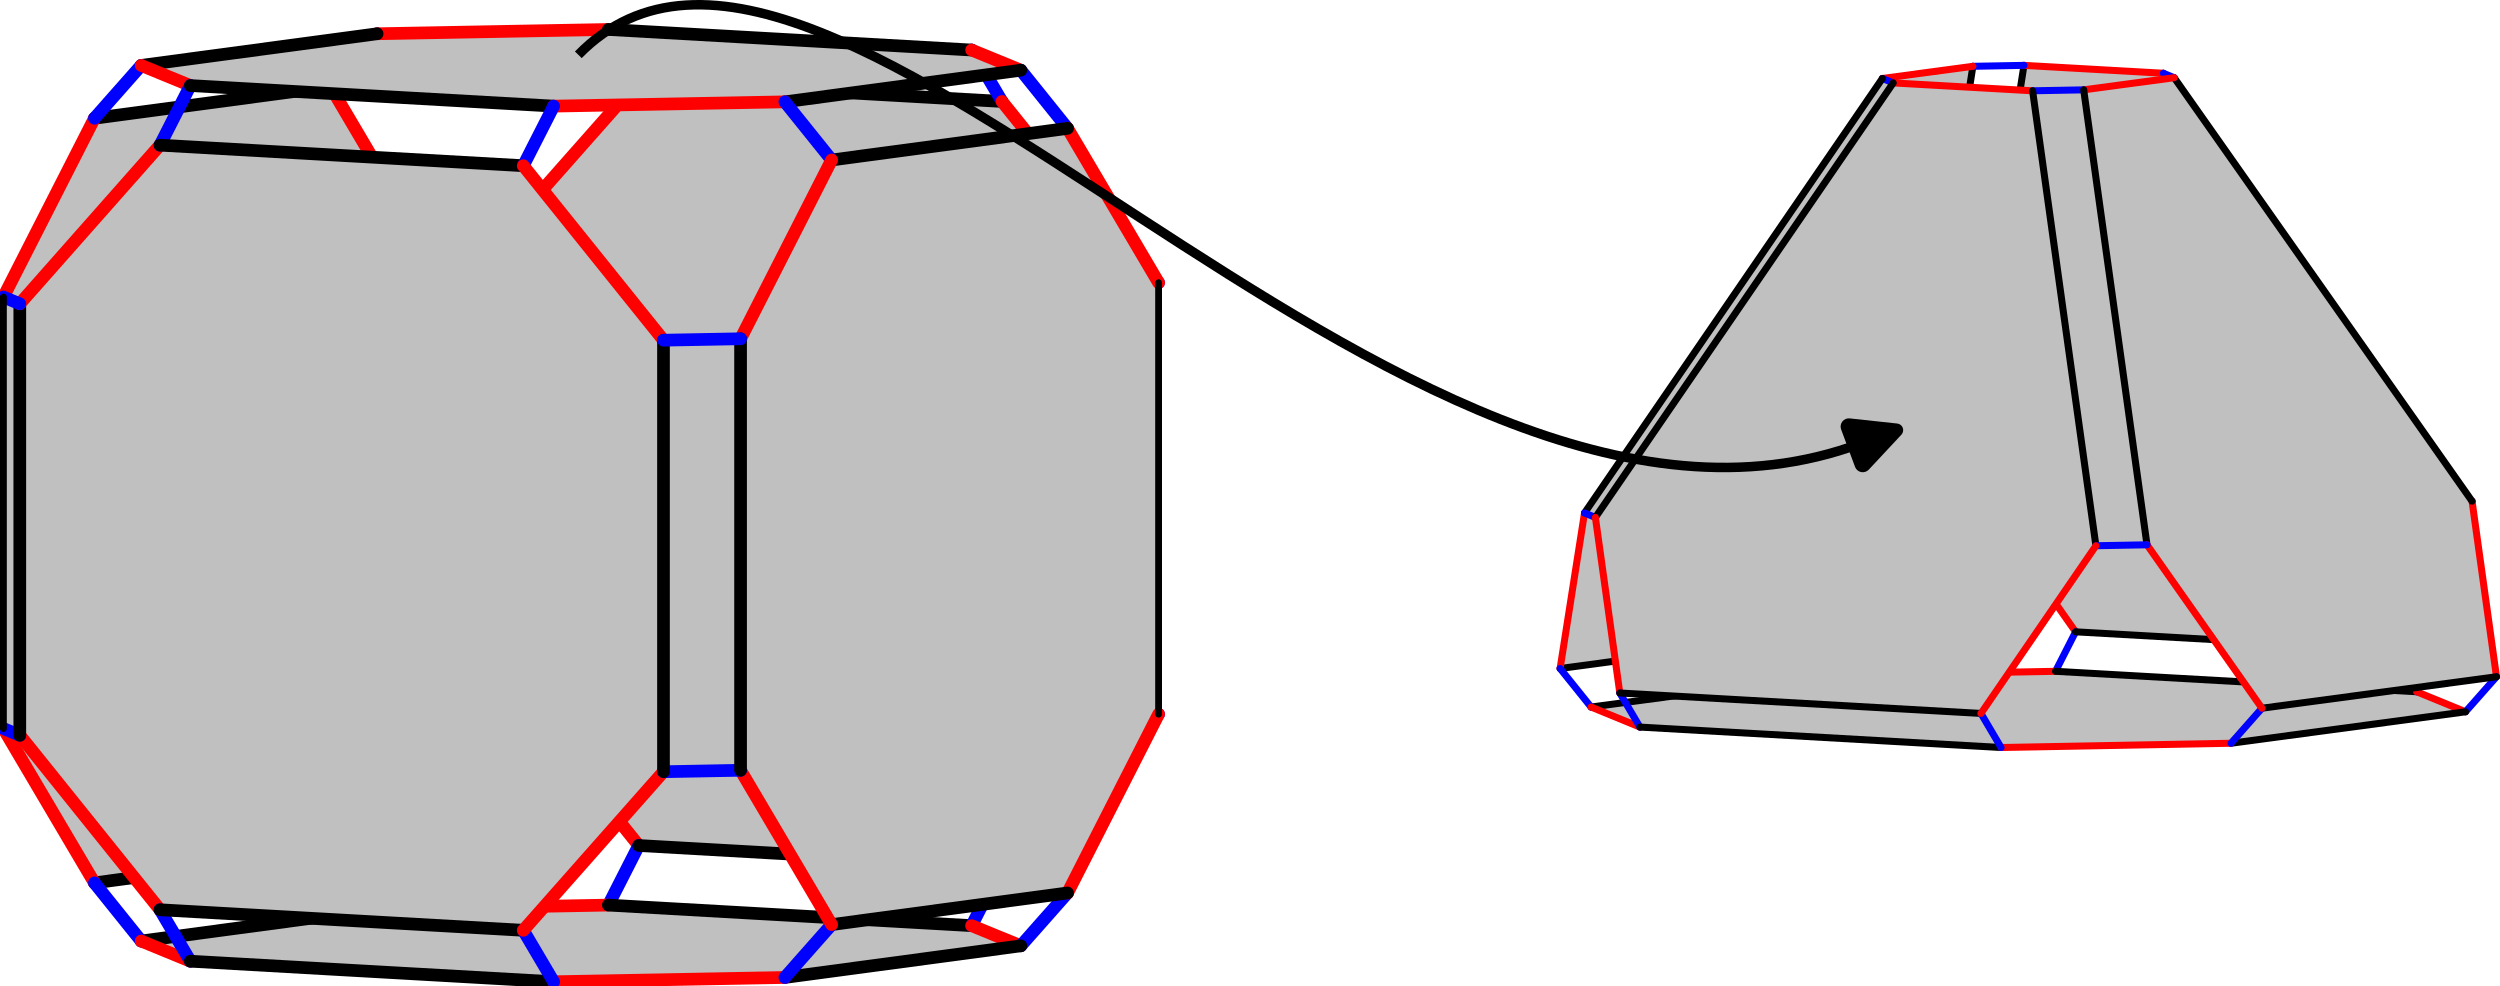
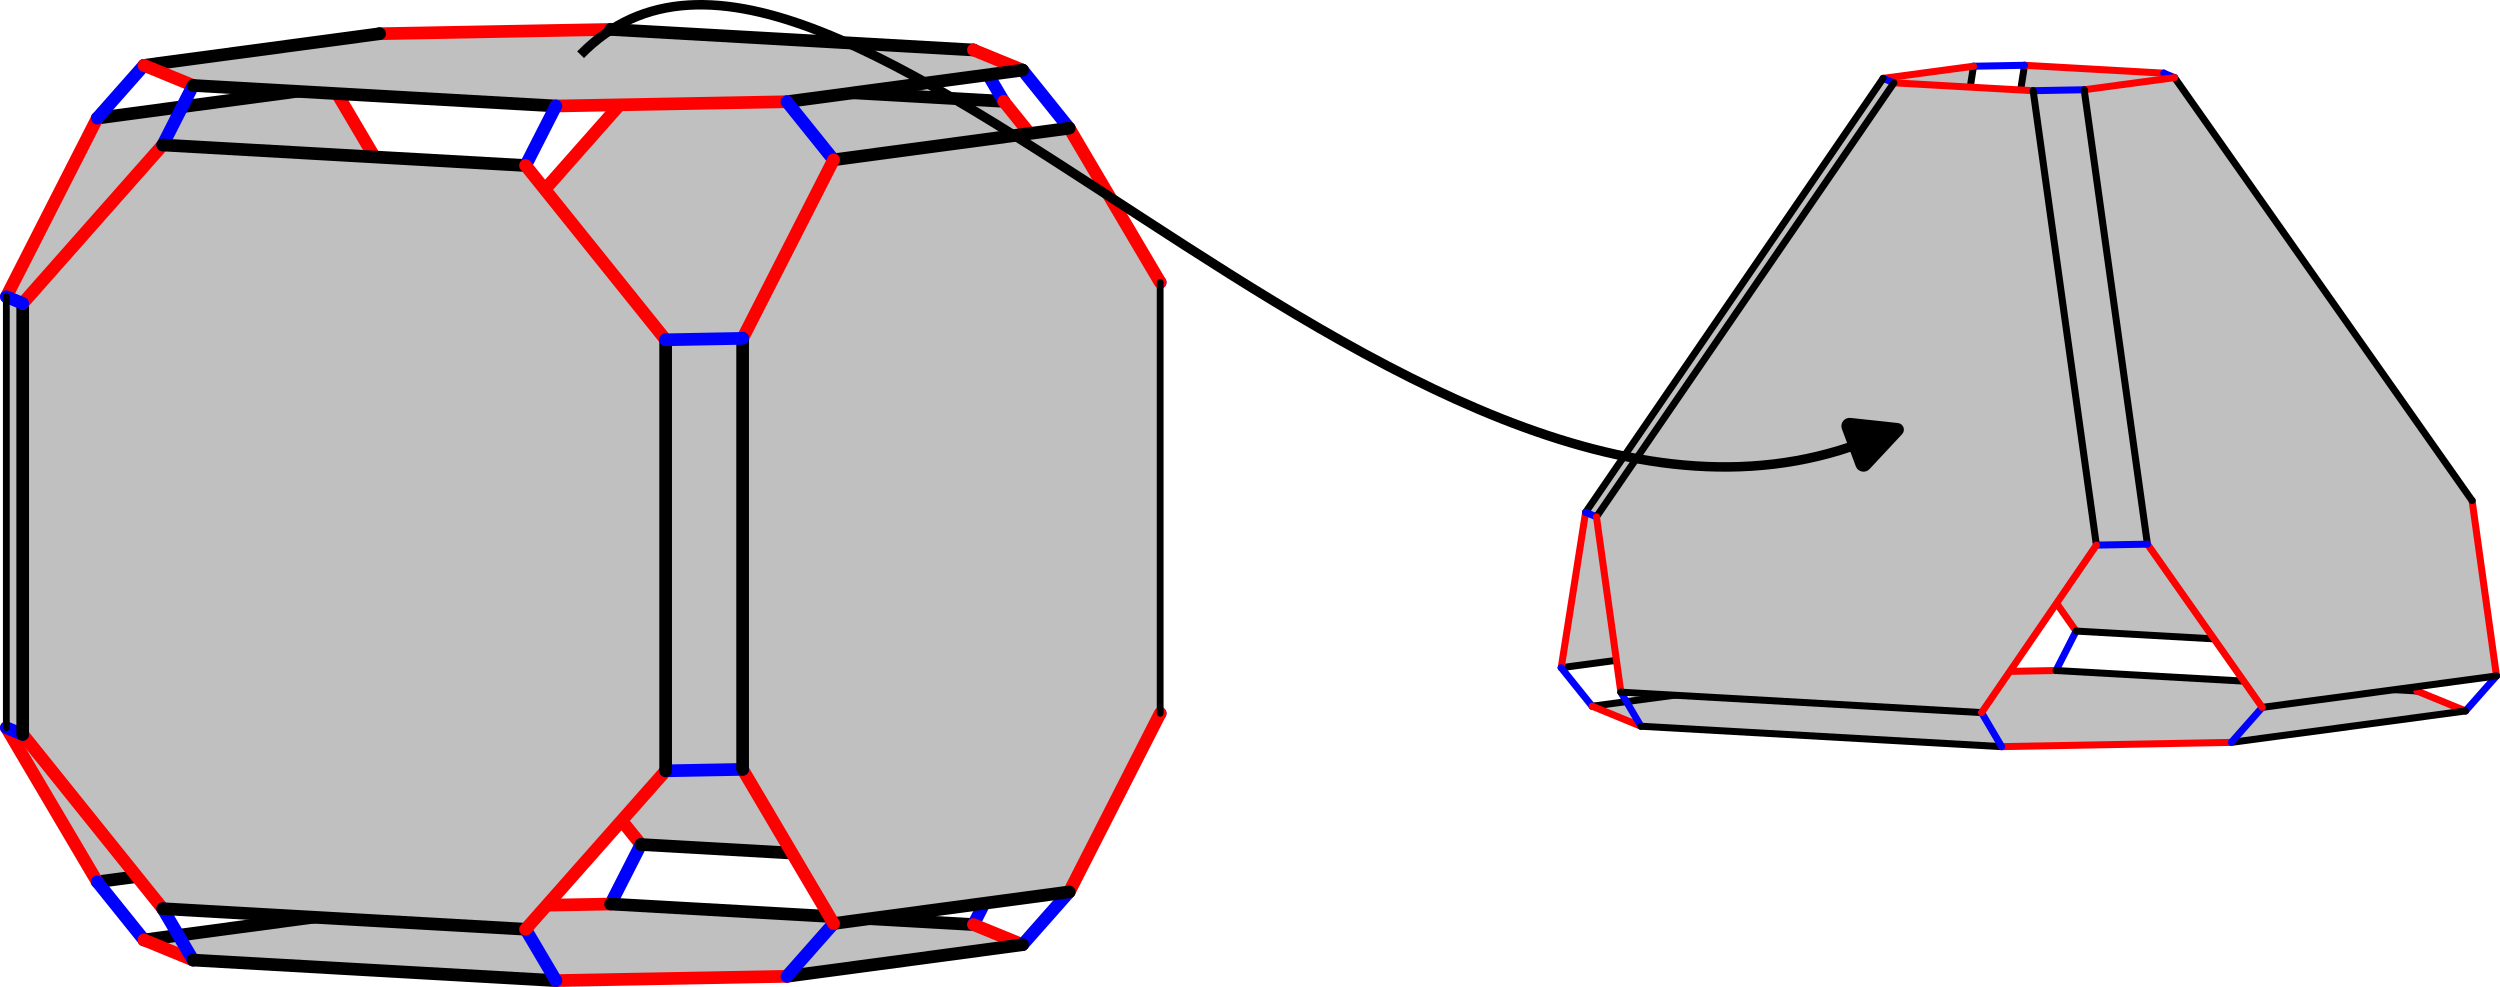
- <svg xmlns="http://www.w3.org/2000/svg" width="788.582" height="310.753" version="1.1" id="svg1" xml:space="preserve">
+ <svg xmlns="http://www.w3.org/2000/svg" width="789.507" height="311.678" version="1.1" id="svg1" xml:space="preserve">
  <defs id="defs1">
    <marker style="overflow:visible" id="RoundedArrow" refX="0" refY="0" orient="auto-start-reverse" markerWidth="1" markerHeight="1" viewBox="0 0 1 1" preserveAspectRatio="xMidYMid">
      <path transform="scale(0.7)" d="m -0.211,-4.106 6.422,3.211 a 1,1 90 0 1 0,1.789 L -0.211,4.106 A 1.236,1.236 31.717 0 1 -2,3 v -6 a 1.236,1.236 148.283 0 1 1.789,-1.106 z" style="fill:context-stroke;fill-rule:evenodd;stroke:none" id="path8" />
    </marker>
  </defs>
  <style id="style">
		.arc0 {
			fill:none;
			fill-rule:evenodd;
			stroke:black;
			stroke-width:4;
			stroke-linecap:round;
			stroke-linejoin:round;
			stroke-opacity:1;
		}
		.arc1 {
			fill:none;
			fill-rule:evenodd;
			stroke:red;
			stroke-width:4;
			stroke-linecap:round;
			stroke-linejoin:round;
			stroke-opacity:1;
		}
		.arc2 {
			fill:none;
			fill-rule:evenodd;
			stroke:blue;
			stroke-width:4;
			stroke-linecap:round;
			stroke-linejoin:round;
			stroke-opacity:1;
		}
		.arc3 {
			fill:none;
			fill-rule:evenodd;
			stroke:green;
			stroke-width:4;
			stroke-linecap:round;
			stroke-linejoin:round;
			stroke-opacity:1;
		}
		.topological-dart {
			fill:#000000;
			stroke:#000000;
			stroke-width:0;
			stroke-linecap:round;
			stroke-linejoin:round;
			stroke-dasharray:none;
			paint-order:markers fill stroke;
		}
	</style>
  <style id="style-5">
		.arc0 {
			fill:none;
			fill-rule:evenodd;
			stroke:black;
			stroke-width:4;
			stroke-linecap:round;
			stroke-linejoin:round;
			stroke-opacity:1;
		}
		.arc1 {
			fill:none;
			fill-rule:evenodd;
			stroke:red;
			stroke-width:4;
			stroke-linecap:round;
			stroke-linejoin:round;
			stroke-opacity:1;
		}
		.arc2 {
			fill:none;
			fill-rule:evenodd;
			stroke:blue;
			stroke-width:4;
			stroke-linecap:round;
			stroke-linejoin:round;
			stroke-opacity:1;
		}
		.arc3 {
			fill:none;
			fill-rule:evenodd;
			stroke:green;
			stroke-width:4;
			stroke-linecap:round;
			stroke-linejoin:round;
			stroke-opacity:1;
		}
		.topological-dart {
			fill:#000000;
			stroke:#000000;
			stroke-width:0;
			stroke-linecap:round;
			stroke-linejoin:round;
			stroke-dasharray:none;
			paint-order:markers fill stroke;
		}
	</style>
  <style id="style-8">
		.arc0 {
			fill:none;
			fill-rule:evenodd;
			stroke:black;
			stroke-width:4;
			stroke-linecap:round;
			stroke-linejoin:round;
			stroke-opacity:1;
		}
		.arc1 {
			fill:none;
			fill-rule:evenodd;
			stroke:red;
			stroke-width:4;
			stroke-linecap:round;
			stroke-linejoin:round;
			stroke-opacity:1;
		}
		.arc2 {
			fill:none;
			fill-rule:evenodd;
			stroke:blue;
			stroke-width:4;
			stroke-linecap:round;
			stroke-linejoin:round;
			stroke-opacity:1;
		}
		.arc3 {
			fill:none;
			fill-rule:evenodd;
			stroke:green;
			stroke-width:4;
			stroke-linecap:round;
			stroke-linejoin:round;
			stroke-opacity:1;
		}
		.topological-dart {
			fill:#000000;
			stroke:#000000;
			stroke-width:0;
			stroke-linecap:round;
			stroke-linejoin:round;
			stroke-dasharray:none;
			paint-order:markers fill stroke;
		}
	</style>
  <style id="style-6">
		.arc0 {
			fill:none;
			fill-rule:evenodd;
			stroke:black;
			stroke-width:4;
			stroke-linecap:round;
			stroke-linejoin:round;
			stroke-opacity:1;
		}
		.arc1 {
			fill:none;
			fill-rule:evenodd;
			stroke:red;
			stroke-width:4;
			stroke-linecap:round;
			stroke-linejoin:round;
			stroke-opacity:1;
		}
		.arc2 {
			fill:none;
			fill-rule:evenodd;
			stroke:blue;
			stroke-width:4;
			stroke-linecap:round;
			stroke-linejoin:round;
			stroke-opacity:1;
		}
		.arc3 {
			fill:none;
			fill-rule:evenodd;
			stroke:green;
			stroke-width:4;
			stroke-linecap:round;
			stroke-linejoin:round;
			stroke-opacity:1;
		}
		.topological-dart {
			fill:#000000;
			stroke:#000000;
			stroke-width:0;
			stroke-linecap:round;
			stroke-linejoin:round;
			stroke-dasharray:none;
			paint-order:markers fill stroke;
		}
	</style>
-   <polygon points="281.572,161.774 363.884,68.661 577.167,80.733 659.478,183.163 659.478,436.507 577.167,529.619 363.884,517.548 281.572,415.118 " id="face_35_36_41_40_39_38_33_34" style="fill:#c0c0c0;stroke:none" opacity="1" transform="matrix(0.5372854,0,0,0.5372854,5.962404,-11.37017)" />
-   <line class="arc1" id="link34_@1_33-4" x1="157.247" y1="211.666" x2="201.472" y2="266.701" />
-   <line class="arc2" id="link34_@2_29" x1="157.247" y1="211.666" x2="132.932" y2="212.117" />
-   <line class="arc0" id="link34_@0_35-3" x1="157.247" y1="211.666" x2="157.247" y2="75.549" />
-   <polygon points="236.318,162.612 182.864,72.015 44.356,90.604 -9.097,195.549 -9.097,448.893 44.356,539.49 182.864,520.901 236.318,415.956 " id="face_30_31_26_25_24_23_28_29" style="fill:#c0c0c0;stroke:none" opacity="1" transform="matrix(0.5372854,0,0,0.5372854,5.962404,-11.37017)" />
-   <line class="arc1" id="link29_@1_28" x1="132.932" y1="212.117" x2="104.213" y2="268.502" />
-   <line class="arc0" id="link29_@0_30-0" x1="132.932" y1="212.117" x2="132.932" y2="75.999" />
-   <line class="arc1" id="link35_@1_36" x1="157.247" y1="75.549" x2="201.472" y2="25.521" />
-   <line class="arc2" id="link35_@2_30" x1="157.247" y1="75.549" x2="132.932" y2="75.999" />
-   <line class="arc1" id="link30_@1_31" x1="132.932" y1="75.999" x2="104.213" y2="27.322" />
-   <line class="arc2" id="link33_@2_0" x1="201.472" y1="266.701" x2="191.899" y2="285.496" />
-   <line class="arc0" id="link33_@0_38-3" x1="201.472" y1="266.701" x2="316.066" y2="273.187" />
-   <polygon points="559.349,564.601 588.207,576.434 449.699,595.023 313.934,597.538 100.651,585.466 71.793,573.634 210.301,555.045 346.066,552.529 " id="face_7_6_5_4_3_2_1_0-0" style="fill:#c0c0c0;stroke:none" opacity="1" transform="matrix(0.5372854,0,0,0.5372854,5.962404,-11.37017)" />
-   <line class="arc1" id="link0_@1_1-9" x1="191.899" y1="285.496" x2="118.954" y2="286.847" />
-   <line class="arc0" id="link0_@0_7-2" x1="191.899" y1="285.496" x2="306.493" y2="291.982" />
-   <line class="arc2" id="link28_@2_1" x1="104.213" y1="268.502" x2="118.954" y2="286.847" />
-   <line class="arc0" id="link28_@0_23-5" x1="104.213" y1="268.502" x2="29.794" y2="278.49" />
-   <line class="arc2" id="link36_@2_37" x1="201.472" y1="25.521" x2="191.899" y2="9.295" />
-   <line class="arc0" id="link36_@0_41" x1="201.472" y1="25.521" x2="316.066" y2="32.007" />
-   <line class="arc0" id="link1_@0_2-4" x1="118.954" y1="286.847" x2="44.536" y2="296.835" />
-   <line class="arc0" id="link31_@0_26" x1="104.213" y1="27.322" x2="29.794" y2="37.31" />
-   <line class="arc2" id="link31_@2_32" x1="104.213" y1="27.322" x2="118.954" y2="10.646" />
-   <line class="arc2" id="link41_@2_42" x1="316.066" y1="32.007" x2="306.493" y2="15.781" />
-   <polygon points="559.349,50.534 588.207,62.367 449.699,80.956 313.934,83.471 100.651,71.399 71.793,59.566 210.301,40.977 346.066,38.462 " id="face_42_47_12_17_22_27_32_37" style="fill:#c0c0c0;stroke:none" opacity="1" transform="matrix(0.5372854,0,0,0.5372854,5.962404,-11.37017)" />
-   <line class="arc1" id="link37_@1_32" x1="191.899" y1="9.295" x2="118.954" y2="10.646" />
-   <line class="arc0" id="link37_@0_42" x1="191.899" y1="9.295" x2="306.493" y2="15.781" />
-   <line class="arc0" id="link32_@0_27" x1="118.954" y1="10.646" x2="44.536" y2="20.634" />
-   <line class="arc1" id="link38_@1_39-0" x1="316.066" y1="273.187" x2="360.291" y2="223.159" />
-   <line class="arc2" id="link38_@2_7" x1="316.066" y1="273.187" x2="306.493" y2="291.982" />
-   <line class="arc1" id="link7_@1_6-5" x1="306.493" y1="291.982" x2="321.997" y2="298.339" />
-   <line class="arc1" id="link41_@1_40" x1="316.066" y1="32.007" x2="360.291" y2="87.041" />
-   <line class="arc2" id="link39_@2_44-9" x1="360.291" y1="223.159" x2="365.459" y2="225.278" />
-   <line class="arc0" id="link39_@0_40" x1="360.291" y1="223.159" x2="360.291" y2="87.041" />
-   <line class="arc1" id="link42_@1_47" x1="306.493" y1="15.781" x2="321.997" y2="22.139" />
-   <line class="arc2" id="link40_@2_45-4" x1="360.291" y1="87.041" x2="365.459" y2="89.16" />
-   <line class="arc1" id="link23_@1_24-6" x1="29.794" y1="278.49" x2="1.075" y2="229.813" />
-   <line class="arc2" id="link23_@2_2" x1="29.794" y1="278.49" x2="44.536" y2="296.835" />
-   <line class="arc1" id="link2_@1_3-9" x1="44.536" y1="296.835" x2="60.041" y2="303.192" />
-   <line class="arc1" id="link26_@1_25" x1="29.794" y1="37.31" x2="1.075" y2="93.696" />
-   <line class="arc2" id="link26_@2_27" x1="29.794" y1="37.31" x2="44.536" y2="20.634" />
-   <line class="arc2" id="link6_@2_43" x1="321.997" y1="298.339" x2="336.739" y2="281.663" />
-   <line class="arc0" id="link6_@0_5-2" x1="321.997" y1="298.339" x2="247.579" y2="308.327" />
-   <line class="arc1" id="link27_@1_22" x1="44.536" y1="20.634" x2="60.041" y2="26.991" />
-   <polygon points="477.136,563.985 423.683,473.388 423.683,220.044 477.136,115.099 615.644,96.51 669.097,187.108 669.097,440.451 615.644,545.396 " id="face_8_9_10_11_46_45_44_43" style="fill:#c0c0c0;stroke:none" opacity="1" transform="matrix(0.5372854,0,0,0.5372854,5.962404,-11.37017)" />
-   <line class="arc1" id="link43_@1_44" x1="336.739" y1="281.663" x2="365.459" y2="225.278" />
-   <line class="arc0" id="link43_@0_8-2" x1="336.739" y1="281.663" x2="262.321" y2="291.651" />
-   <line class="arc2" id="link47_@2_46" x1="321.997" y1="22.139" x2="336.739" y2="40.483" />
-   <line class="arc0" id="link47_@0_12" x1="321.997" y1="22.139" x2="247.579" y2="32.126" />
-   <line class="arc1" id="link46_@1_45" x1="336.739" y1="40.483" x2="365.459" y2="89.16" />
-   <line class="arc0" id="link46_@0_11" x1="336.739" y1="40.483" x2="262.321" y2="50.471" />
-   <polygon points="0.522,199.493 82.833,106.381 296.117,118.452 378.428,220.883 378.428,474.226 296.117,567.339 82.833,555.267 0.522,452.837 " id="face_20_21_16_15_14_13_18_19" style="fill:#c0c0c0;stroke:none" opacity="1" transform="matrix(0.5372854,0,0,0.5372854,5.962404,-11.37017)" />
-   <line class="arc1" id="link19_@1_18-4" x1="6.243" y1="231.932" x2="50.467" y2="286.967" />
-   <line class="arc2" id="link19_@2_24" x1="6.243" y1="231.932" x2="1.075" y2="229.813" />
-   <line class="arc0" id="link19_@0_20-7" x1="6.243" y1="231.932" x2="6.243" y2="95.815" />
-   <line class="arc2" id="link3_@2_18" x1="60.041" y1="303.192" x2="50.467" y2="286.967" />
-   <line class="arc0" id="link3_@0_4-7" x1="60.041" y1="303.192" x2="174.635" y2="309.678" />
-   <line class="arc1" id="link20_@1_21" x1="6.243" y1="95.815" x2="50.467" y2="45.787" />
-   <line class="arc2" id="link20_@2_25" x1="6.243" y1="95.815" x2="1.075" y2="93.696" />
-   <line class="arc0" id="link18_@0_13-5" x1="50.467" y1="286.967" x2="165.062" y2="293.453" />
-   <line class="arc2" id="link22_@2_21" x1="60.041" y1="26.991" x2="50.467" y2="45.787" />
-   <line class="arc0" id="link22_@0_17" x1="60.041" y1="26.991" x2="174.635" y2="33.477" />
-   <line class="arc0" id="link21_@0_16" x1="50.467" y1="45.787" x2="165.062" y2="52.273" />
-   <line class="arc1" id="link5_@1_4-4" x1="247.579" y1="308.327" x2="174.635" y2="309.678" />
-   <line class="arc2" id="link5_@2_8" x1="247.579" y1="308.327" x2="262.321" y2="291.651" />
-   <line class="arc1" id="link8_@1_9" x1="262.321" y1="291.651" x2="233.601" y2="242.974" />
-   <line class="arc2" id="link4_@2_13" x1="174.635" y1="309.678" x2="165.062" y2="293.453" />
-   <line class="arc1" id="link12_@1_17" x1="247.579" y1="32.126" x2="174.635" y2="33.477" />
-   <line class="arc2" id="link12_@2_11" x1="247.579" y1="32.126" x2="262.321" y2="50.471" />
-   <line class="arc1" id="link13_@1_14-8" x1="165.062" y1="293.453" x2="209.286" y2="243.425" />
-   <line class="arc1" id="link11_@1_10" x1="262.321" y1="50.471" x2="233.601" y2="106.856" />
-   <line class="arc2" id="link17_@2_16" x1="174.635" y1="33.477" x2="165.062" y2="52.273" />
-   <line class="arc1" id="link16_@1_15" x1="165.062" y1="52.273" x2="209.286" y2="107.307" />
-   <line class="arc2" id="link9_@2_14" x1="233.601" y1="242.974" x2="209.286" y2="243.425" />
-   <line class="arc0" id="link9_@0_10" x1="233.601" y1="242.974" x2="233.601" y2="106.856" />
-   <line class="arc0" id="link9_@0_10-9" x1="365.459" y1="225.278" x2="365.459" y2="89.16" style="fill:none;fill-rule:evenodd;stroke:#000000;stroke-width:2.149;stroke-linecap:round;stroke-linejoin:round;stroke-opacity:1" />
-   <line class="arc0" id="link14_@0_15" x1="209.286" y1="243.425" x2="209.286" y2="107.307" />
-   <line class="arc2" id="link10_@2_15" x1="233.601" y1="106.856" x2="209.286" y2="107.307" />
-   <line class="arc0" id="link9_@0_10-0" x1="1.075" y1="229.813" x2="1.075" y2="93.696" style="fill:none;fill-rule:evenodd;stroke:#000000;stroke-width:2.149;stroke-linecap:round;stroke-linejoin:round;stroke-opacity:1" />
-   <g id="g8" transform="matrix(0.9815196,0,0,0.9815196,440.9861,221.4553)">
+   <polygon points="363.884,517.548 281.572,415.118 281.572,161.774 363.884,68.661 577.167,80.733 659.478,183.163 659.478,436.507 577.167,529.619 " id="face_35_36_41_40_39_38_33_34" style="fill:#c0c0c0;stroke:none" opacity="1" transform="matrix(0.5372854,0,0,0.5372854,6.887833,-11.37017)" />
+   <line class="arc1" id="link34_@1_33-4" x1="158.173" y1="211.666" x2="202.397" y2="266.701" />
+   <line class="arc2" id="link34_@2_29" x1="158.173" y1="211.666" x2="133.858" y2="212.117" />
+   <line class="arc0" id="link34_@0_35-3" x1="158.173" y1="211.666" x2="158.173" y2="75.549" />
+   <polygon points="182.864,520.901 236.318,415.956 236.318,162.612 182.864,72.015 44.356,90.604 -9.097,195.549 -9.097,448.893 44.356,539.49 " id="face_30_31_26_25_24_23_28_29" style="fill:#c0c0c0;stroke:none" opacity="1" transform="matrix(0.5372854,0,0,0.5372854,6.887833,-11.37017)" />
+   <line class="arc1" id="link29_@1_28" x1="133.858" y1="212.117" x2="105.138" y2="268.502" />
+   <line class="arc0" id="link29_@0_30-0" x1="133.858" y1="212.117" x2="133.858" y2="75.999" />
+   <line class="arc1" id="link35_@1_36" x1="158.173" y1="75.549" x2="202.397" y2="25.521" />
+   <line class="arc2" id="link35_@2_30" x1="158.173" y1="75.549" x2="133.858" y2="75.999" />
+   <line class="arc1" id="link30_@1_31" x1="133.858" y1="75.999" x2="105.138" y2="27.322" />
+   <line class="arc2" id="link33_@2_0" x1="202.397" y1="266.701" x2="192.824" y2="285.496" />
+   <line class="arc0" id="link33_@0_38-3" x1="202.397" y1="266.701" x2="316.991" y2="273.187" />
+   <polygon points="210.301,555.045 346.066,552.529 559.349,564.601 588.207,576.434 449.699,595.023 313.934,597.538 100.651,585.466 71.793,573.634 " id="face_7_6_5_4_3_2_1_0-0" style="fill:#c0c0c0;stroke:none" opacity="1" transform="matrix(0.5372854,0,0,0.5372854,6.887833,-11.37017)" />
+   <line class="arc1" id="link0_@1_1-9" x1="192.824" y1="285.496" x2="119.88" y2="286.847" />
+   <line class="arc0" id="link0_@0_7-2" x1="192.824" y1="285.496" x2="307.418" y2="291.982" />
+   <line class="arc2" id="link28_@2_1" x1="105.138" y1="268.502" x2="119.88" y2="286.847" />
+   <line class="arc0" id="link28_@0_23-5" x1="105.138" y1="268.502" x2="30.72" y2="278.49" />
+   <line class="arc2" id="link36_@2_37" x1="202.397" y1="25.521" x2="192.824" y2="9.295" />
+   <line class="arc0" id="link36_@0_41" x1="202.397" y1="25.521" x2="316.991" y2="32.007" />
+   <line class="arc0" id="link1_@0_2-4" x1="119.88" y1="286.847" x2="45.461" y2="296.835" />
+   <line class="arc0" id="link31_@0_26" x1="105.138" y1="27.322" x2="30.72" y2="37.31" />
+   <line class="arc2" id="link31_@2_32" x1="105.138" y1="27.322" x2="119.88" y2="10.646" />
+   <line class="arc2" id="link41_@2_42" x1="316.991" y1="32.007" x2="307.418" y2="15.781" />
+   <polygon points="210.301,40.977 346.066,38.462 559.349,50.534 588.207,62.367 449.699,80.956 313.934,83.471 100.651,71.399 71.793,59.566 " id="face_42_47_12_17_22_27_32_37" style="fill:#c0c0c0;stroke:none" opacity="1" transform="matrix(0.5372854,0,0,0.5372854,6.887833,-11.37017)" />
+   <line class="arc1" id="link37_@1_32" x1="192.824" y1="9.295" x2="119.88" y2="10.646" />
+   <line class="arc0" id="link37_@0_42" x1="192.824" y1="9.295" x2="307.418" y2="15.781" />
+   <line class="arc0" id="link32_@0_27" x1="119.88" y1="10.646" x2="45.461" y2="20.634" />
+   <line class="arc1" id="link38_@1_39-0" x1="316.991" y1="273.187" x2="361.216" y2="223.159" />
+   <line class="arc2" id="link38_@2_7" x1="316.991" y1="273.187" x2="307.418" y2="291.982" />
+   <line class="arc1" id="link7_@1_6-5" x1="307.418" y1="291.982" x2="322.923" y2="298.339" />
+   <line class="arc1" id="link41_@1_40" x1="316.991" y1="32.007" x2="361.216" y2="87.041" />
+   <line class="arc2" id="link39_@2_44-9" x1="361.216" y1="223.159" x2="366.384" y2="225.278" />
+   <line class="arc0" id="link39_@0_40" x1="361.216" y1="223.159" x2="361.216" y2="87.041" />
+   <line class="arc1" id="link42_@1_47" x1="307.418" y1="15.781" x2="322.923" y2="22.139" />
+   <line class="arc2" id="link40_@2_45-4" x1="361.216" y1="87.041" x2="366.384" y2="89.16" />
+   <line class="arc1" id="link23_@1_24-6" x1="30.72" y1="278.49" x2="2" y2="229.813" />
+   <line class="arc2" id="link23_@2_2" x1="30.72" y1="278.49" x2="45.461" y2="296.835" />
+   <line class="arc1" id="link2_@1_3-9" x1="45.461" y1="296.835" x2="60.966" y2="303.192" />
+   <line class="arc1" id="link26_@1_25" x1="30.72" y1="37.31" x2="2" y2="93.696" />
+   <line class="arc2" id="link26_@2_27" x1="30.72" y1="37.31" x2="45.461" y2="20.634" />
+   <line class="arc2" id="link6_@2_43" x1="322.923" y1="298.339" x2="337.664" y2="281.663" />
+   <line class="arc0" id="link6_@0_5-2" x1="322.923" y1="298.339" x2="248.505" y2="308.327" />
+   <line class="arc1" id="link27_@1_22" x1="45.461" y1="20.634" x2="60.966" y2="26.991" />
+   <polygon points="669.097,440.451 615.644,545.396 477.136,563.985 423.683,473.388 423.683,220.044 477.136,115.099 615.644,96.51 669.097,187.108 " id="face_8_9_10_11_46_45_44_43" style="fill:#c0c0c0;stroke:none" opacity="1" transform="matrix(0.5372854,0,0,0.5372854,6.887833,-11.37017)" />
+   <line class="arc1" id="link43_@1_44" x1="337.664" y1="281.663" x2="366.384" y2="225.278" />
+   <line class="arc0" id="link43_@0_8-2" x1="337.664" y1="281.663" x2="263.246" y2="291.651" />
+   <line class="arc2" id="link47_@2_46" x1="322.923" y1="22.139" x2="337.664" y2="40.483" />
+   <line class="arc0" id="link47_@0_12" x1="322.923" y1="22.139" x2="248.505" y2="32.126" />
+   <line class="arc1" id="link46_@1_45" x1="337.664" y1="40.483" x2="366.384" y2="89.16" />
+   <line class="arc0" id="link46_@0_11" x1="337.664" y1="40.483" x2="263.246" y2="50.471" />
+   <polygon points="82.833,555.267 0.522,452.837 0.522,199.493 82.833,106.381 296.117,118.452 378.428,220.883 378.428,474.226 296.117,567.339 " id="face_20_21_16_15_14_13_18_19" style="fill:#c0c0c0;stroke:none" opacity="1" transform="matrix(0.5372854,0,0,0.5372854,6.887833,-11.37017)" />
+   <line class="arc1" id="link19_@1_18-4" x1="7.168" y1="231.932" x2="51.393" y2="286.967" />
+   <line class="arc2" id="link19_@2_24" x1="7.168" y1="231.932" x2="2" y2="229.813" />
+   <line class="arc0" id="link19_@0_20-7" x1="7.168" y1="231.932" x2="7.168" y2="95.815" />
+   <line class="arc2" id="link3_@2_18" x1="60.966" y1="303.192" x2="51.393" y2="286.967" />
+   <line class="arc0" id="link3_@0_4-7" x1="60.966" y1="303.192" x2="175.56" y2="309.678" />
+   <line class="arc1" id="link20_@1_21" x1="7.168" y1="95.815" x2="51.393" y2="45.787" />
+   <line class="arc2" id="link20_@2_25" x1="7.168" y1="95.815" x2="2" y2="93.696" />
+   <line class="arc0" id="link18_@0_13-5" x1="51.393" y1="286.967" x2="165.987" y2="293.453" />
+   <line class="arc2" id="link22_@2_21" x1="60.966" y1="26.991" x2="51.393" y2="45.787" />
+   <line class="arc0" id="link22_@0_17" x1="60.966" y1="26.991" x2="175.56" y2="33.477" />
+   <line class="arc0" id="link21_@0_16" x1="51.393" y1="45.787" x2="165.987" y2="52.273" />
+   <line class="arc1" id="link5_@1_4-4" x1="248.505" y1="308.327" x2="175.56" y2="309.678" />
+   <line class="arc2" id="link5_@2_8" x1="248.505" y1="308.327" x2="263.246" y2="291.651" />
+   <line class="arc1" id="link8_@1_9" x1="263.246" y1="291.651" x2="234.526" y2="242.974" />
+   <line class="arc2" id="link4_@2_13" x1="175.56" y1="309.678" x2="165.987" y2="293.453" />
+   <line class="arc1" id="link12_@1_17" x1="248.505" y1="32.126" x2="175.56" y2="33.477" />
+   <line class="arc2" id="link12_@2_11" x1="248.505" y1="32.126" x2="263.246" y2="50.471" />
+   <line class="arc1" id="link13_@1_14-8" x1="165.987" y1="293.453" x2="210.212" y2="243.425" />
+   <line class="arc1" id="link11_@1_10" x1="263.246" y1="50.471" x2="234.526" y2="106.856" />
+   <line class="arc2" id="link17_@2_16" x1="175.56" y1="33.477" x2="165.987" y2="52.273" />
+   <line class="arc1" id="link16_@1_15" x1="165.987" y1="52.273" x2="210.212" y2="107.307" />
+   <line class="arc2" id="link9_@2_14" x1="234.526" y1="242.974" x2="210.212" y2="243.425" />
+   <line class="arc0" id="link9_@0_10" x1="234.526" y1="242.974" x2="234.526" y2="106.856" />
+   <line class="arc0" id="link9_@0_10-9" x1="366.384" y1="225.278" x2="366.384" y2="89.16" style="fill:none;fill-rule:evenodd;stroke:#000000;stroke-width:2.149;stroke-linecap:round;stroke-linejoin:round;stroke-opacity:1" />
+   <line class="arc0" id="link14_@0_15" x1="210.212" y1="243.425" x2="210.212" y2="107.307" />
+   <line class="arc2" id="link10_@2_15" x1="234.526" y1="106.856" x2="210.212" y2="107.307" />
+   <line class="arc0" id="link9_@0_10-0" x1="2" y1="229.813" x2="2" y2="93.696" style="fill:none;fill-rule:evenodd;stroke:#000000;stroke-width:2.149;stroke-linecap:round;stroke-linejoin:round;stroke-opacity:1" />
+   <g id="g8" transform="matrix(0.9815196,0,0,0.9815196,441.9115,221.4553)">
    <g id="g7" transform="matrix(0.5642879,0,0,0.5642879,16.33142,-316.9552)">
      <polygon points="406.919,203.568 327.541,199.075 291.485,428.608 356.949,521.683 562.632,533.324 576.547,444.742 " id="face_23_24_25_30_29_28" style="fill:#c0c0c0;stroke:none" opacity="1" />
      <line class="arc1" id="link28_@1_29" x1="356.949" y1="521.683" x2="291.485" y2="428.608" />
      <line class="arc2" id="link28_@2_0" x1="356.949" y1="521.683" x2="345.493" y2="544.173" />
      <line class="arc0" id="link28_@0_23" x1="356.949" y1="521.683" x2="562.632" y2="533.324" />
-       <polygon points="214.566,546.598 345.493,544.173 551.177,555.814 579.006,567.225 445.434,585.152 314.507,587.577 108.823,575.936 80.994,564.525 " id="face_7_6_5_4_3_2_1_0" style="fill:#c0c0c0;stroke:none" opacity="1" />
+       <polygon points="108.823,575.936 80.994,564.525 214.566,546.598 345.493,544.173 551.177,555.814 579.006,567.225 445.434,585.152 314.507,587.577 " id="face_7_6_5_4_3_2_1_0" style="fill:#c0c0c0;stroke:none" opacity="1" />
      <line class="arc1" id="link0_@1_1" x1="345.493" y1="544.173" x2="214.566" y2="546.598" />
      <line class="arc0" id="link0_@0_7" x1="345.493" y1="544.173" x2="551.177" y2="555.814" />
      <line class="arc2" id="link29_@2_34" x1="291.485" y1="428.608" x2="262.39" y2="429.147" />
      <line class="arc0" id="link29_@0_30" x1="291.485" y1="428.608" x2="327.541" y2="199.075" />
      <polygon points="77.269,453.991 63.354,542.573 196.926,524.647 262.39,429.147 298.446,199.614 246.897,206.533 " id="face_35_40_39_38_33_34" style="fill:#c0c0c0;stroke:none" opacity="1" />
      <line class="arc1" id="link34_@1_33" x1="262.39" y1="429.147" x2="196.926" y2="524.647" />
      <line class="arc0" id="link34_@0_35" x1="262.39" y1="429.147" x2="298.446" y2="199.614" />
      <line class="arc2" id="link33_@2_1" x1="196.926" y1="524.647" x2="214.566" y2="546.598" />
      <line class="arc0" id="link33_@0_38" x1="196.926" y1="524.647" x2="63.354" y2="542.573" />
      <line class="arc0" id="link1_@0_2" x1="214.566" y1="546.598" x2="80.994" y2="564.525" />
      <line class="arc1" id="link23_@1_24" x1="562.632" y1="533.324" x2="576.547" y2="444.742" />
      <line class="arc2" id="link23_@2_7" x1="562.632" y1="533.324" x2="551.177" y2="555.814" />
      <line class="arc1" id="link7_@1_6" x1="551.177" y1="555.814" x2="579.006" y2="567.225" />
      <line class="arc2" id="link24_@2_19" x1="576.547" y1="444.742" x2="582.731" y2="447.278" />
      <line class="arc0" id="link24_@0_25" x1="576.547" y1="444.742" x2="406.919" y2="203.568" />
      <line class="arc1" id="link30_@1_25" x1="327.541" y1="199.075" x2="406.919" y2="203.568" />
      <line class="arc2" id="link30_@2_35" x1="327.541" y1="199.075" x2="298.446" y2="199.614" />
      <line class="arc1" id="link35_@1_40" x1="298.446" y1="199.614" x2="246.897" y2="206.533" />
      <polygon points="397.61,472.123 463.074,565.197 596.646,547.271 582.731,447.278 413.103,206.104 361.554,213.022 " id="face_20_15_14_13_18_19" style="fill:#c0c0c0;stroke:none" opacity="1" />
      <line class="arc1" id="link19_@1_18" x1="582.731" y1="447.278" x2="596.646" y2="547.271" />
      <line class="arc0" id="link19_@0_20" x1="582.731" y1="447.278" x2="413.103" y2="206.104" />
      <line class="arc1" id="link38_@1_39" x1="63.354" y1="542.573" x2="77.269" y2="453.991" />
      <line class="arc2" id="link38_@2_2" x1="63.354" y1="542.573" x2="80.994" y2="564.525" />
      <line class="arc1" id="link2_@1_3" x1="80.994" y1="564.525" x2="108.823" y2="575.936" />
      <line class="arc2" id="link25_@2_20" x1="406.919" y1="203.568" x2="413.103" y2="206.104" />
      <line class="arc2" id="link6_@2_18" x1="579.006" y1="567.225" x2="596.646" y2="547.271" />
      <line class="arc0" id="link6_@0_5" x1="579.006" y1="567.225" x2="445.434" y2="585.152" />
      <line class="arc0" id="link18_@0_13" x1="596.646" y1="547.271" x2="463.073" y2="565.197" />
      <line class="arc1" id="link20_@1_15" x1="413.103" y1="206.104" x2="361.554" y2="213.022" />
      <line class="arc2" id="link40_@2_45" x1="246.897" y1="206.533" x2="253.081" y2="209.068" />
      <line class="arc0" id="link40_@0_39" x1="246.897" y1="206.533" x2="77.269" y2="453.991" />
      <line class="arc2" id="link39_@2_44" x1="77.269" y1="453.991" x2="83.453" y2="456.527" />
      <polygon points="303.051,568.162 368.515,472.662 332.459,213.561 253.081,209.068 83.453,456.527 97.368,556.52 " id="face_44_43_8_9_10_45" style="fill:#c0c0c0;stroke:none" opacity="1" />
      <line class="arc1" id="link45_@1_10" x1="253.081" y1="209.068" x2="332.459" y2="213.561" />
      <line class="arc0" id="link45_@0_44" x1="253.081" y1="209.068" x2="83.453" y2="456.527" />
      <line class="arc1" id="link44_@1_43" x1="83.453" y1="456.527" x2="97.368" y2="556.52" />
      <line class="arc2" id="link15_@2_10" x1="361.554" y1="213.022" x2="332.459" y2="213.561" />
      <line class="arc0" id="link15_@0_14" x1="361.554" y1="213.022" x2="397.61" y2="472.123" />
      <line class="arc0" id="link10_@0_9" x1="332.459" y1="213.561" x2="368.515" y2="472.662" />
      <line class="arc2" id="link3_@2_43" x1="108.823" y1="575.936" x2="97.368" y2="556.52" />
      <line class="arc0" id="link3_@0_4" x1="108.823" y1="575.936" x2="314.507" y2="587.577" />
      <line class="arc0" id="link43_@0_8" x1="97.368" y1="556.52" x2="303.051" y2="568.162" />
      <line class="arc1" id="link5_@1_4" x1="445.434" y1="585.152" x2="314.507" y2="587.577" />
      <line class="arc2" id="link5_@2_13" x1="445.434" y1="585.152" x2="463.073" y2="565.197" />
      <line class="arc1" id="link13_@1_14" x1="463.073" y1="565.197" x2="397.61" y2="472.123" />
      <line class="arc2" id="link4_@2_8" x1="314.507" y1="587.577" x2="303.051" y2="568.162" />
      <line class="arc2" id="link14_@2_9" x1="397.61" y1="472.123" x2="368.515" y2="472.662" />
      <line class="arc1" id="link9_@1_8" x1="368.515" y1="472.662" x2="303.051" y2="568.162" />
    </g>
  </g>
-   <path style="fill:none;fill-opacity:1;stroke:#000000;stroke-width:3;stroke-dasharray:none;stroke-opacity:1;marker-end:url(#RoundedArrow)" d="M 182.421,17.284 C 261.234,-63.373 441.173,194.069 586.883,139.902" id="path7" />
+   <path style="fill:none;fill-opacity:1;stroke:#000000;stroke-width:3;stroke-dasharray:none;stroke-opacity:1;marker-end:url(#RoundedArrow)" d="M 183.347,17.284 C 262.16,-63.373 442.098,194.069 587.808,139.902" id="path7" />
</svg>
